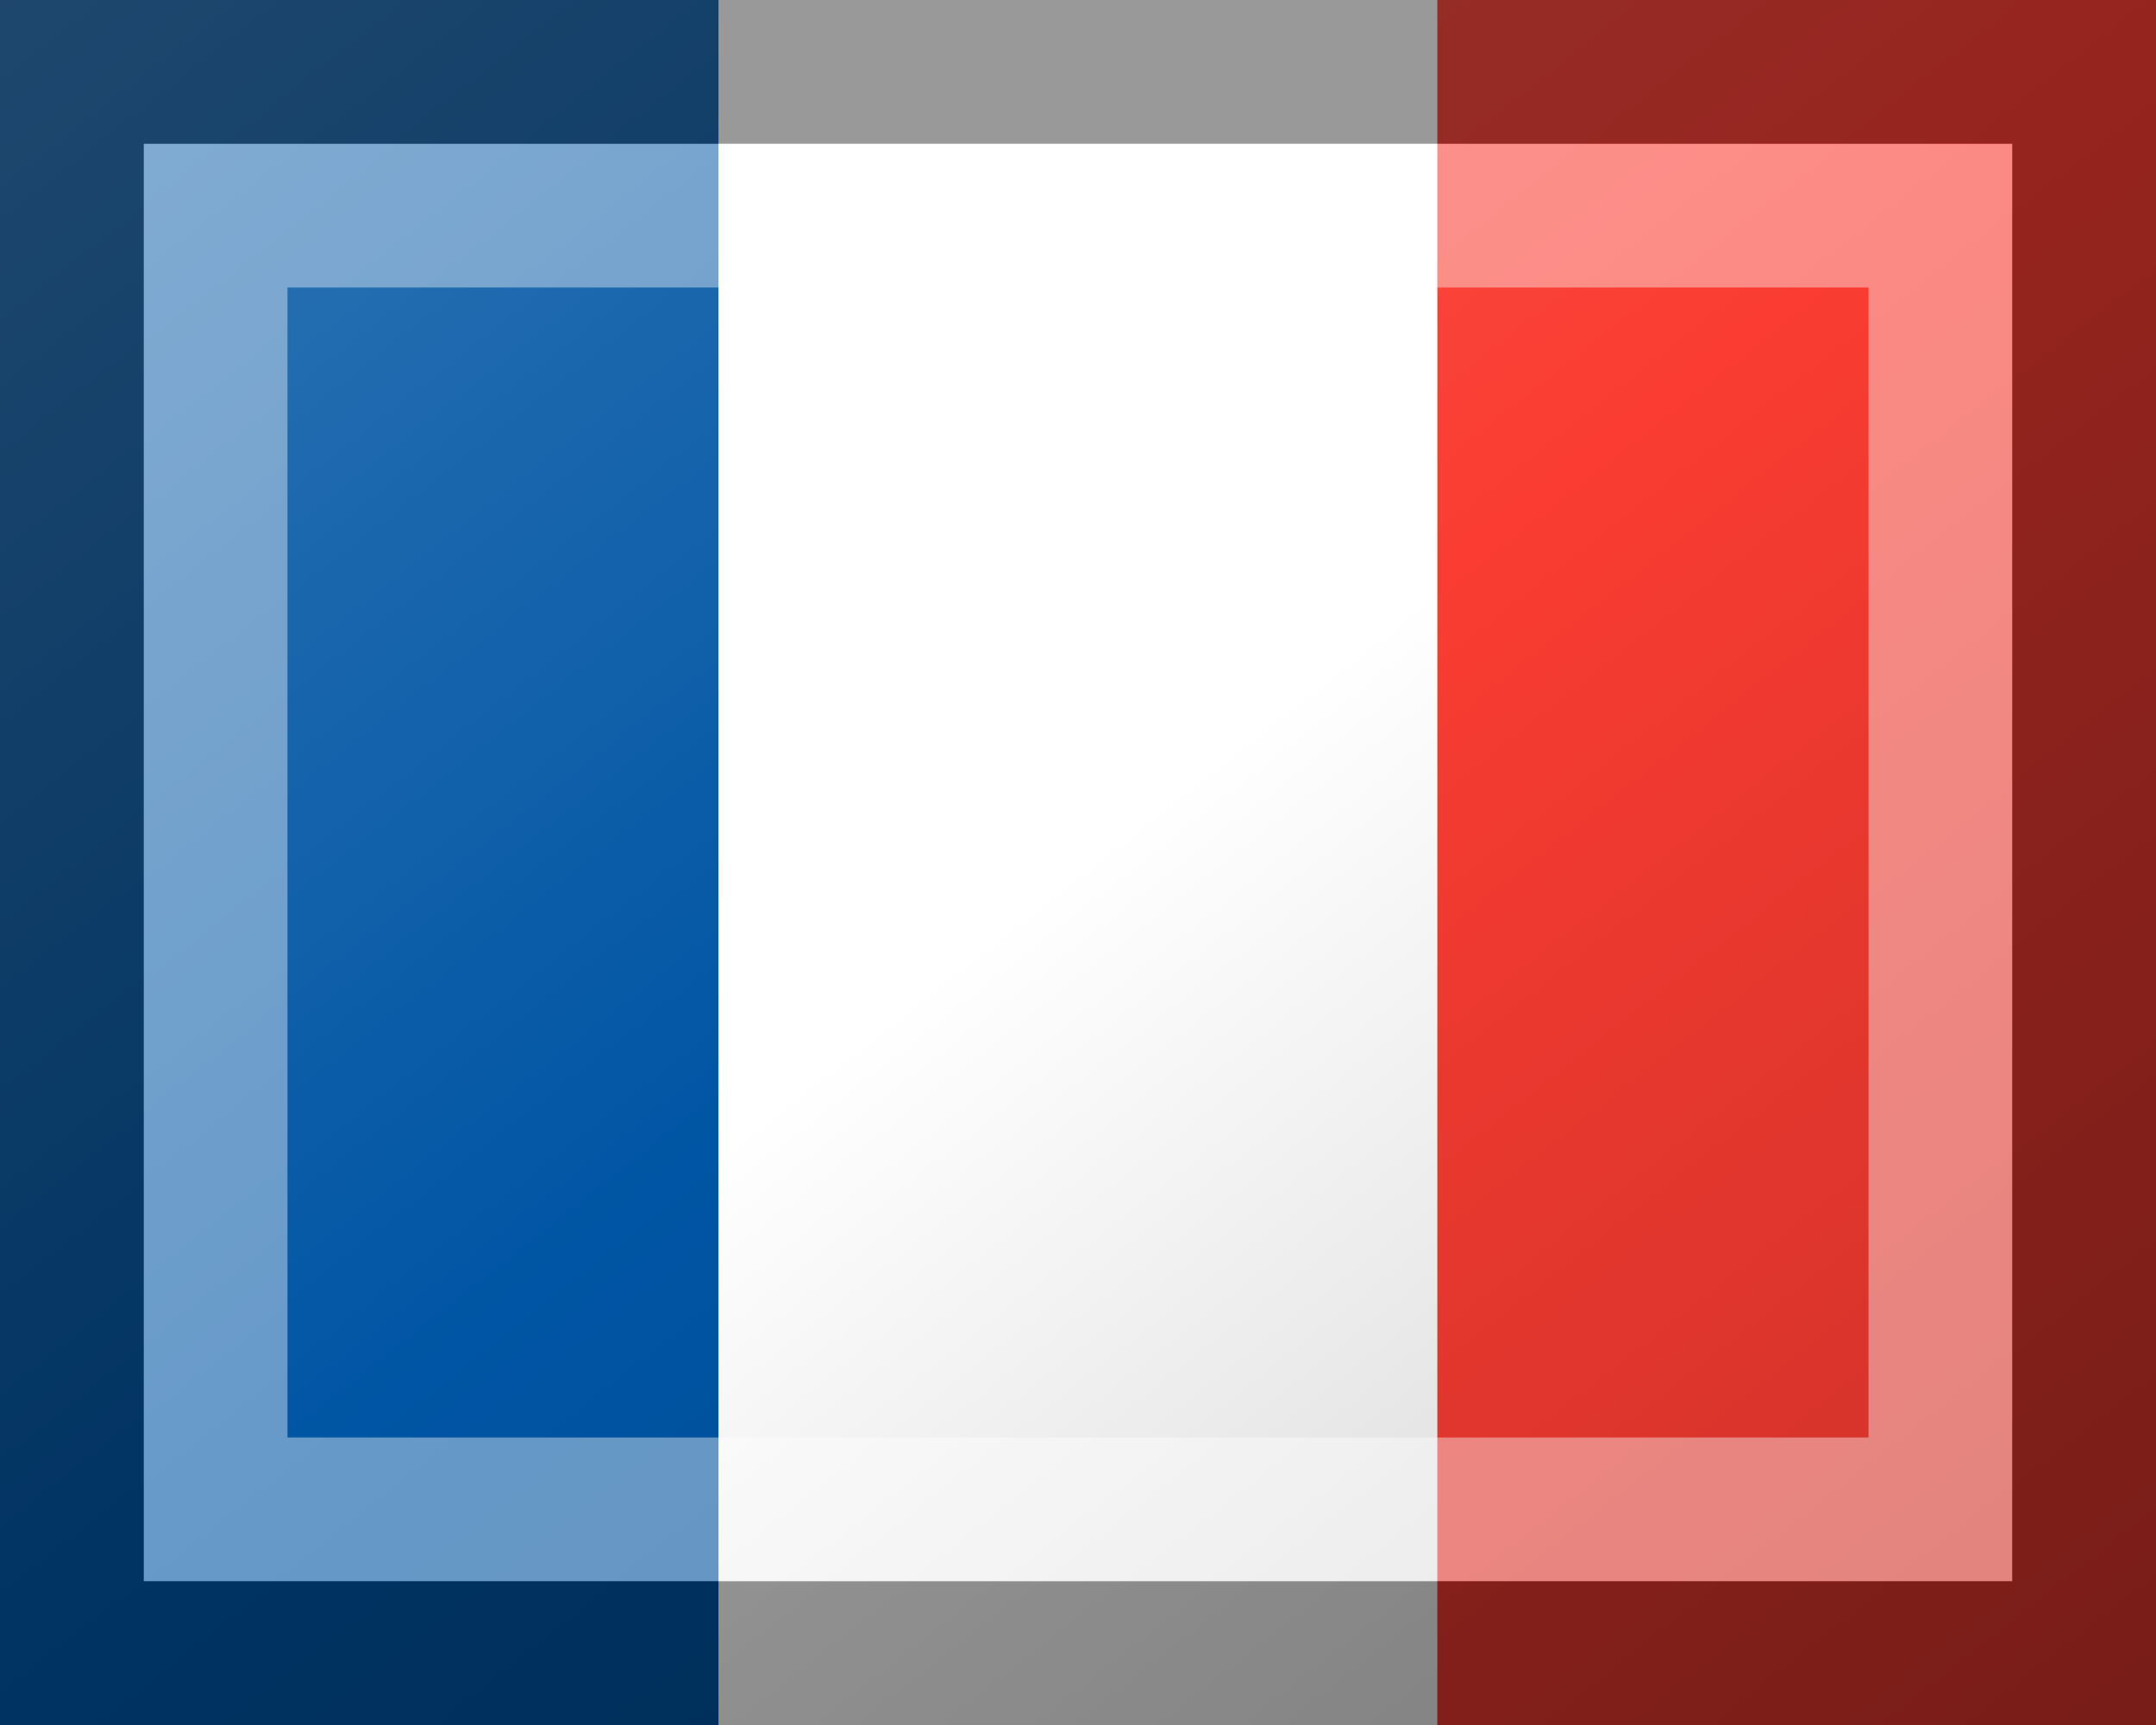
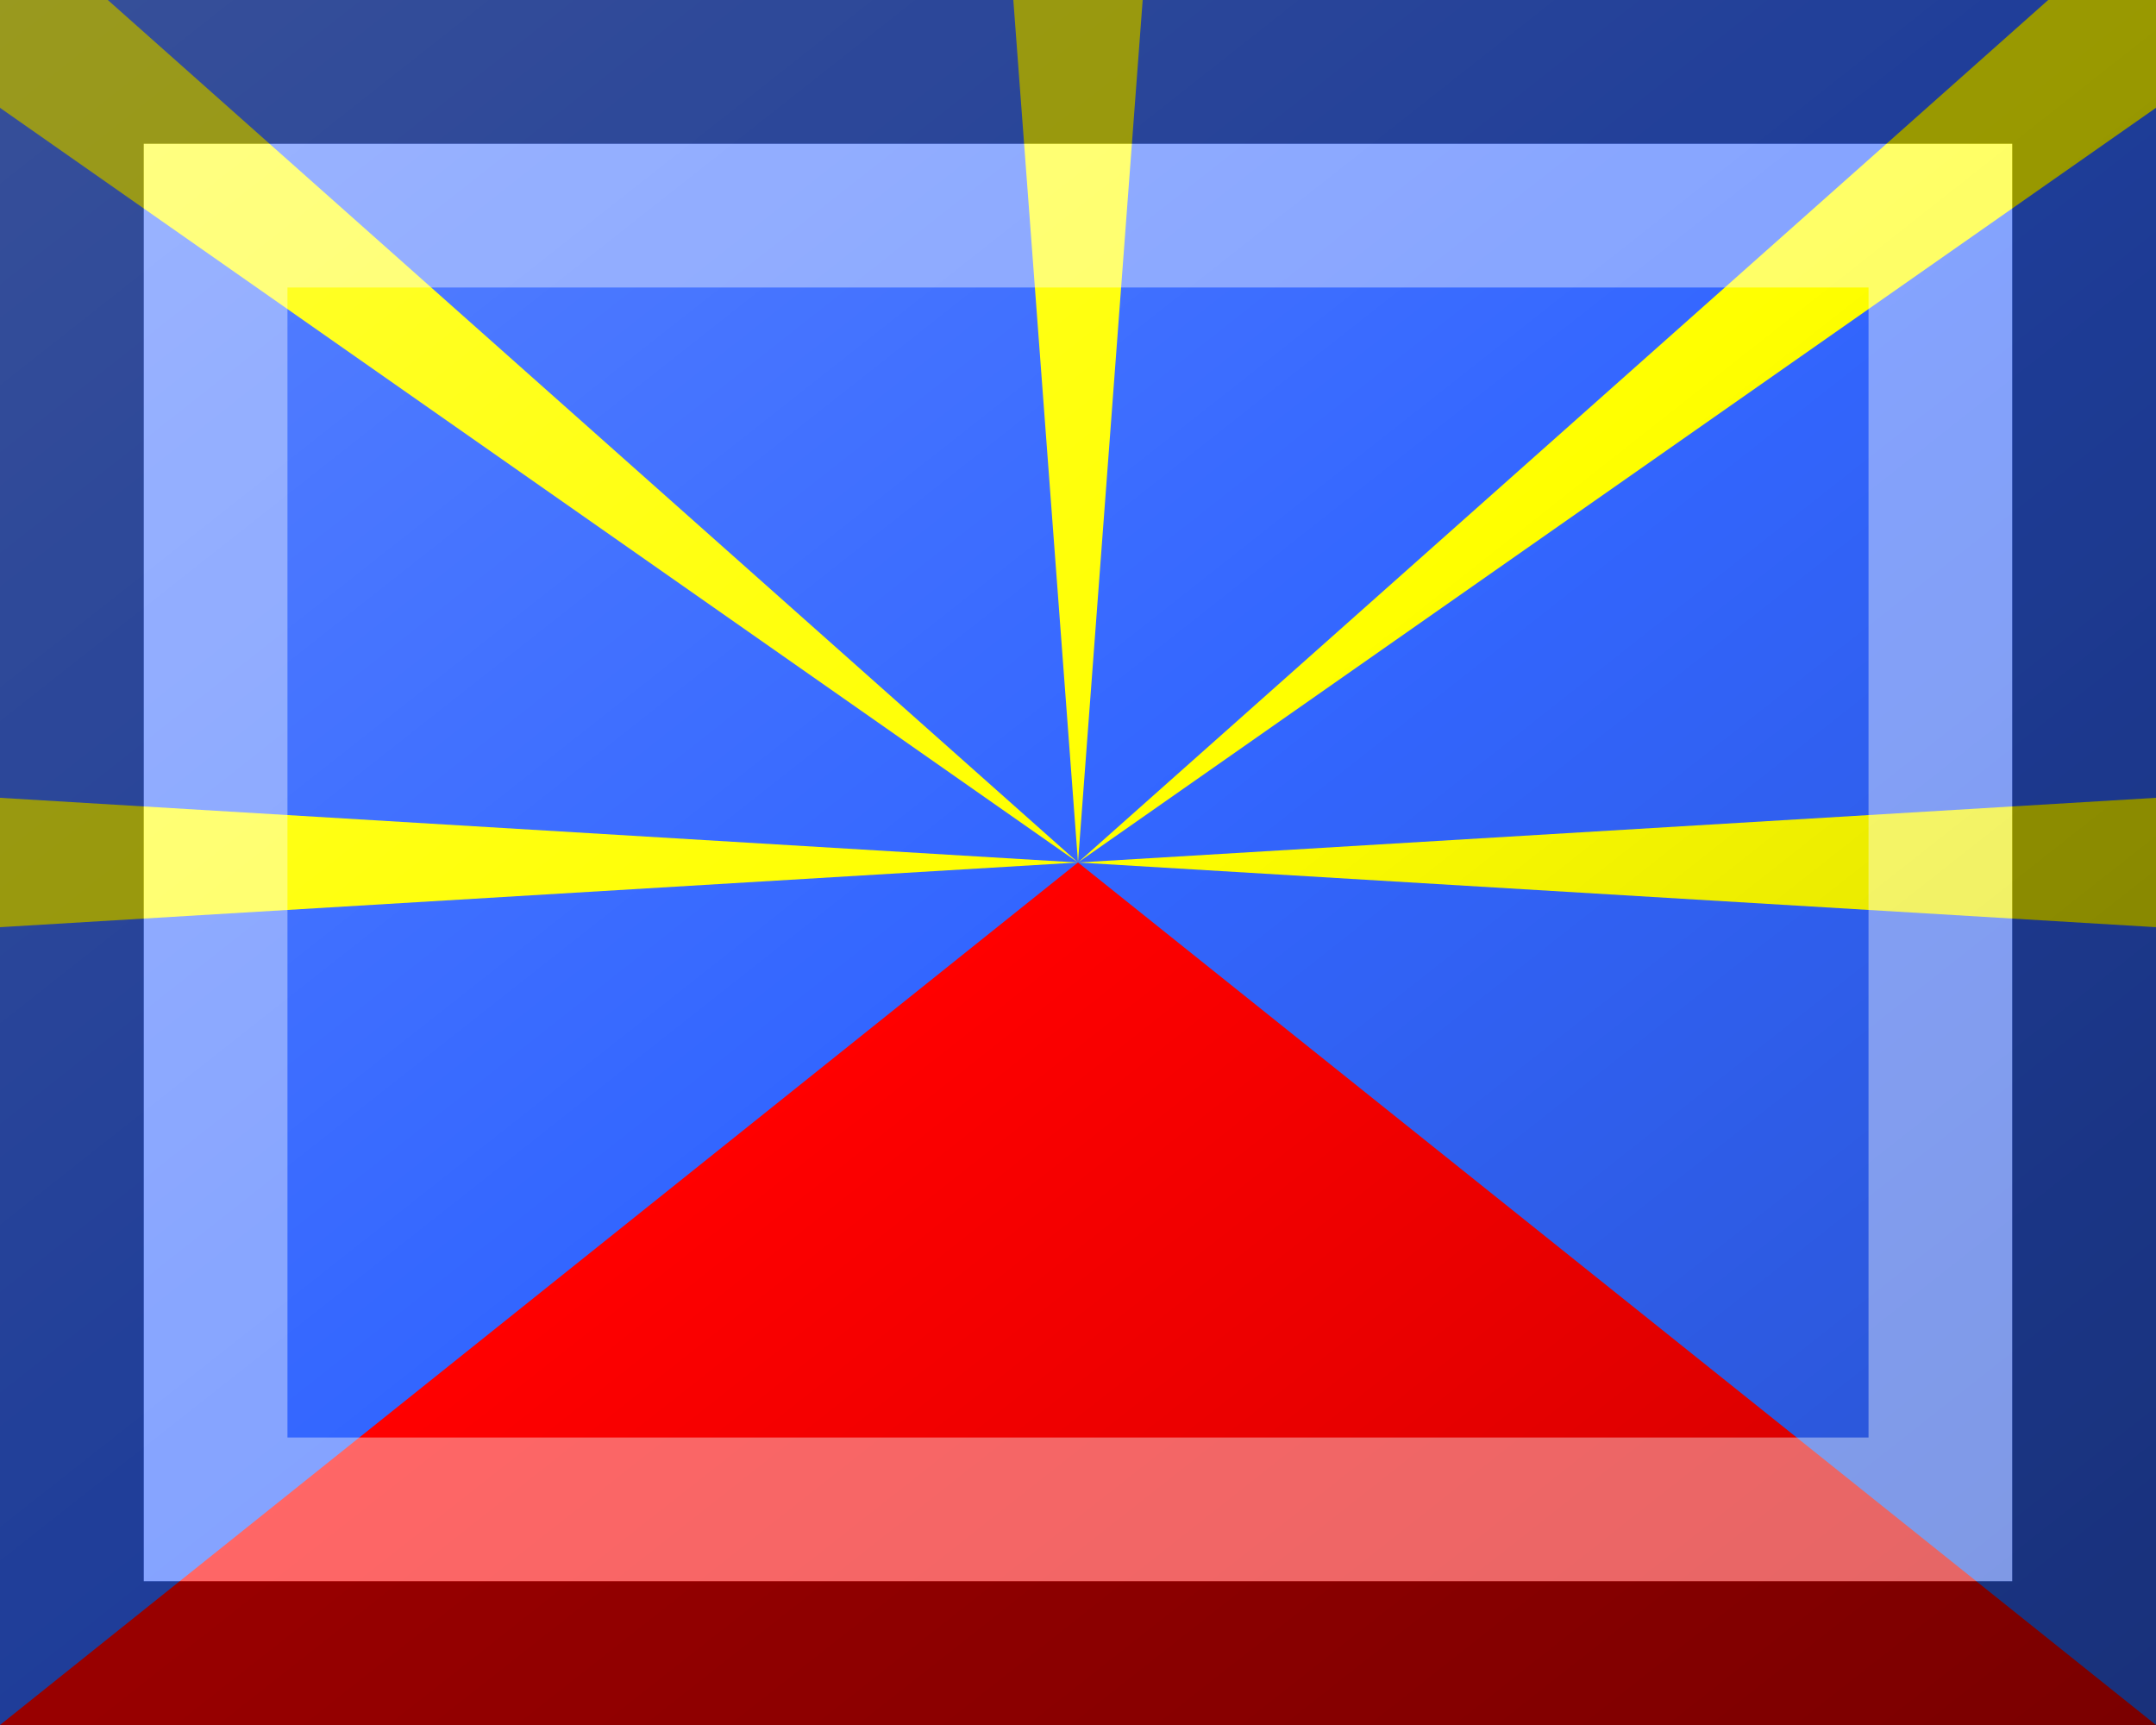
<svg xmlns="http://www.w3.org/2000/svg" version="1.1" width="450" height="360" viewBox="0 0 450 360">
  <style>
- .blue{fill:rgb(0,85,164);}
- .red{fill:rgb(250,60,50);}
- .white{fill:rgb(255,255,255);}
+ .blue{fill:rgb(51,102,255);}
+ .red{fill:rgb(255,0,0);}
+ .yellow{fill:rgb(255,255,0);}
</style>
  <defs>
    <linearGradient id="glaze" x1="0%" y1="0%" x2="100%" y2="100%">
      <stop offset="0%" stop-color="rgb(255,255,255)" stop-opacity="0.2" />
      <stop offset="49.999%" stop-color="rgb(255,255,255)" stop-opacity="0.0" />
      <stop offset="50.001%" stop-color="rgb(0,0,0)" stop-opacity="0.0" />
      <stop offset="100%" stop-color="rgb(0,0,0)" stop-opacity="0.2" />
    </linearGradient>
  </defs>
  <g>
-     <g>
-       <rect x="0" y="0" width="150" height="360" class="blue" />
-       <rect x="150" y="0" width="150" height="360" class="white" />
-       <rect x="300" y="0" width="150" height="360" class="red" />
-     </g>
+     <rect x="0" y="0" width="450" height="360" class="blue" />
+     <path d="M 0 360 L 225 180 L 450 360 Z" class="red" />
+     <path d="M 225 180 L 0 166.5 L 0 193.5 Z" class="yellow" />
+     <path d="M 225 180 L 0 22.5 L 0 0 L 22.5 0 Z" class="yellow" />
+     <path d="M 225 180 L 211.5 0 L 238.5 0 Z" class="yellow" />
+     <path d="M 225 180 L 450 22.5 L 450 0 L 427.5 0 Z" class="yellow" />
+     <path d="M 225 180 L 450 166.5 L 450 193.5 Z" class="yellow" />
  </g>
  <g>
    <rect x="0" y="0" width="450" height="360" fill="url(#glaze)" />
    <path d="M 30 30 L 420 30 L 420 330 L 30 330 Z M 60 60 L 60 300 L 390 300 L 390 60 Z" fill="rgb(255,255,255)" opacity="0.4" />
    <path d="M 0 0 L 450 0 L 450 360 L 0 360 Z M 30 30 L 30 330 L 420 330 L 420 30 Z" fill="rgb(0,0,0)" opacity="0.4" />
  </g>
</svg>
